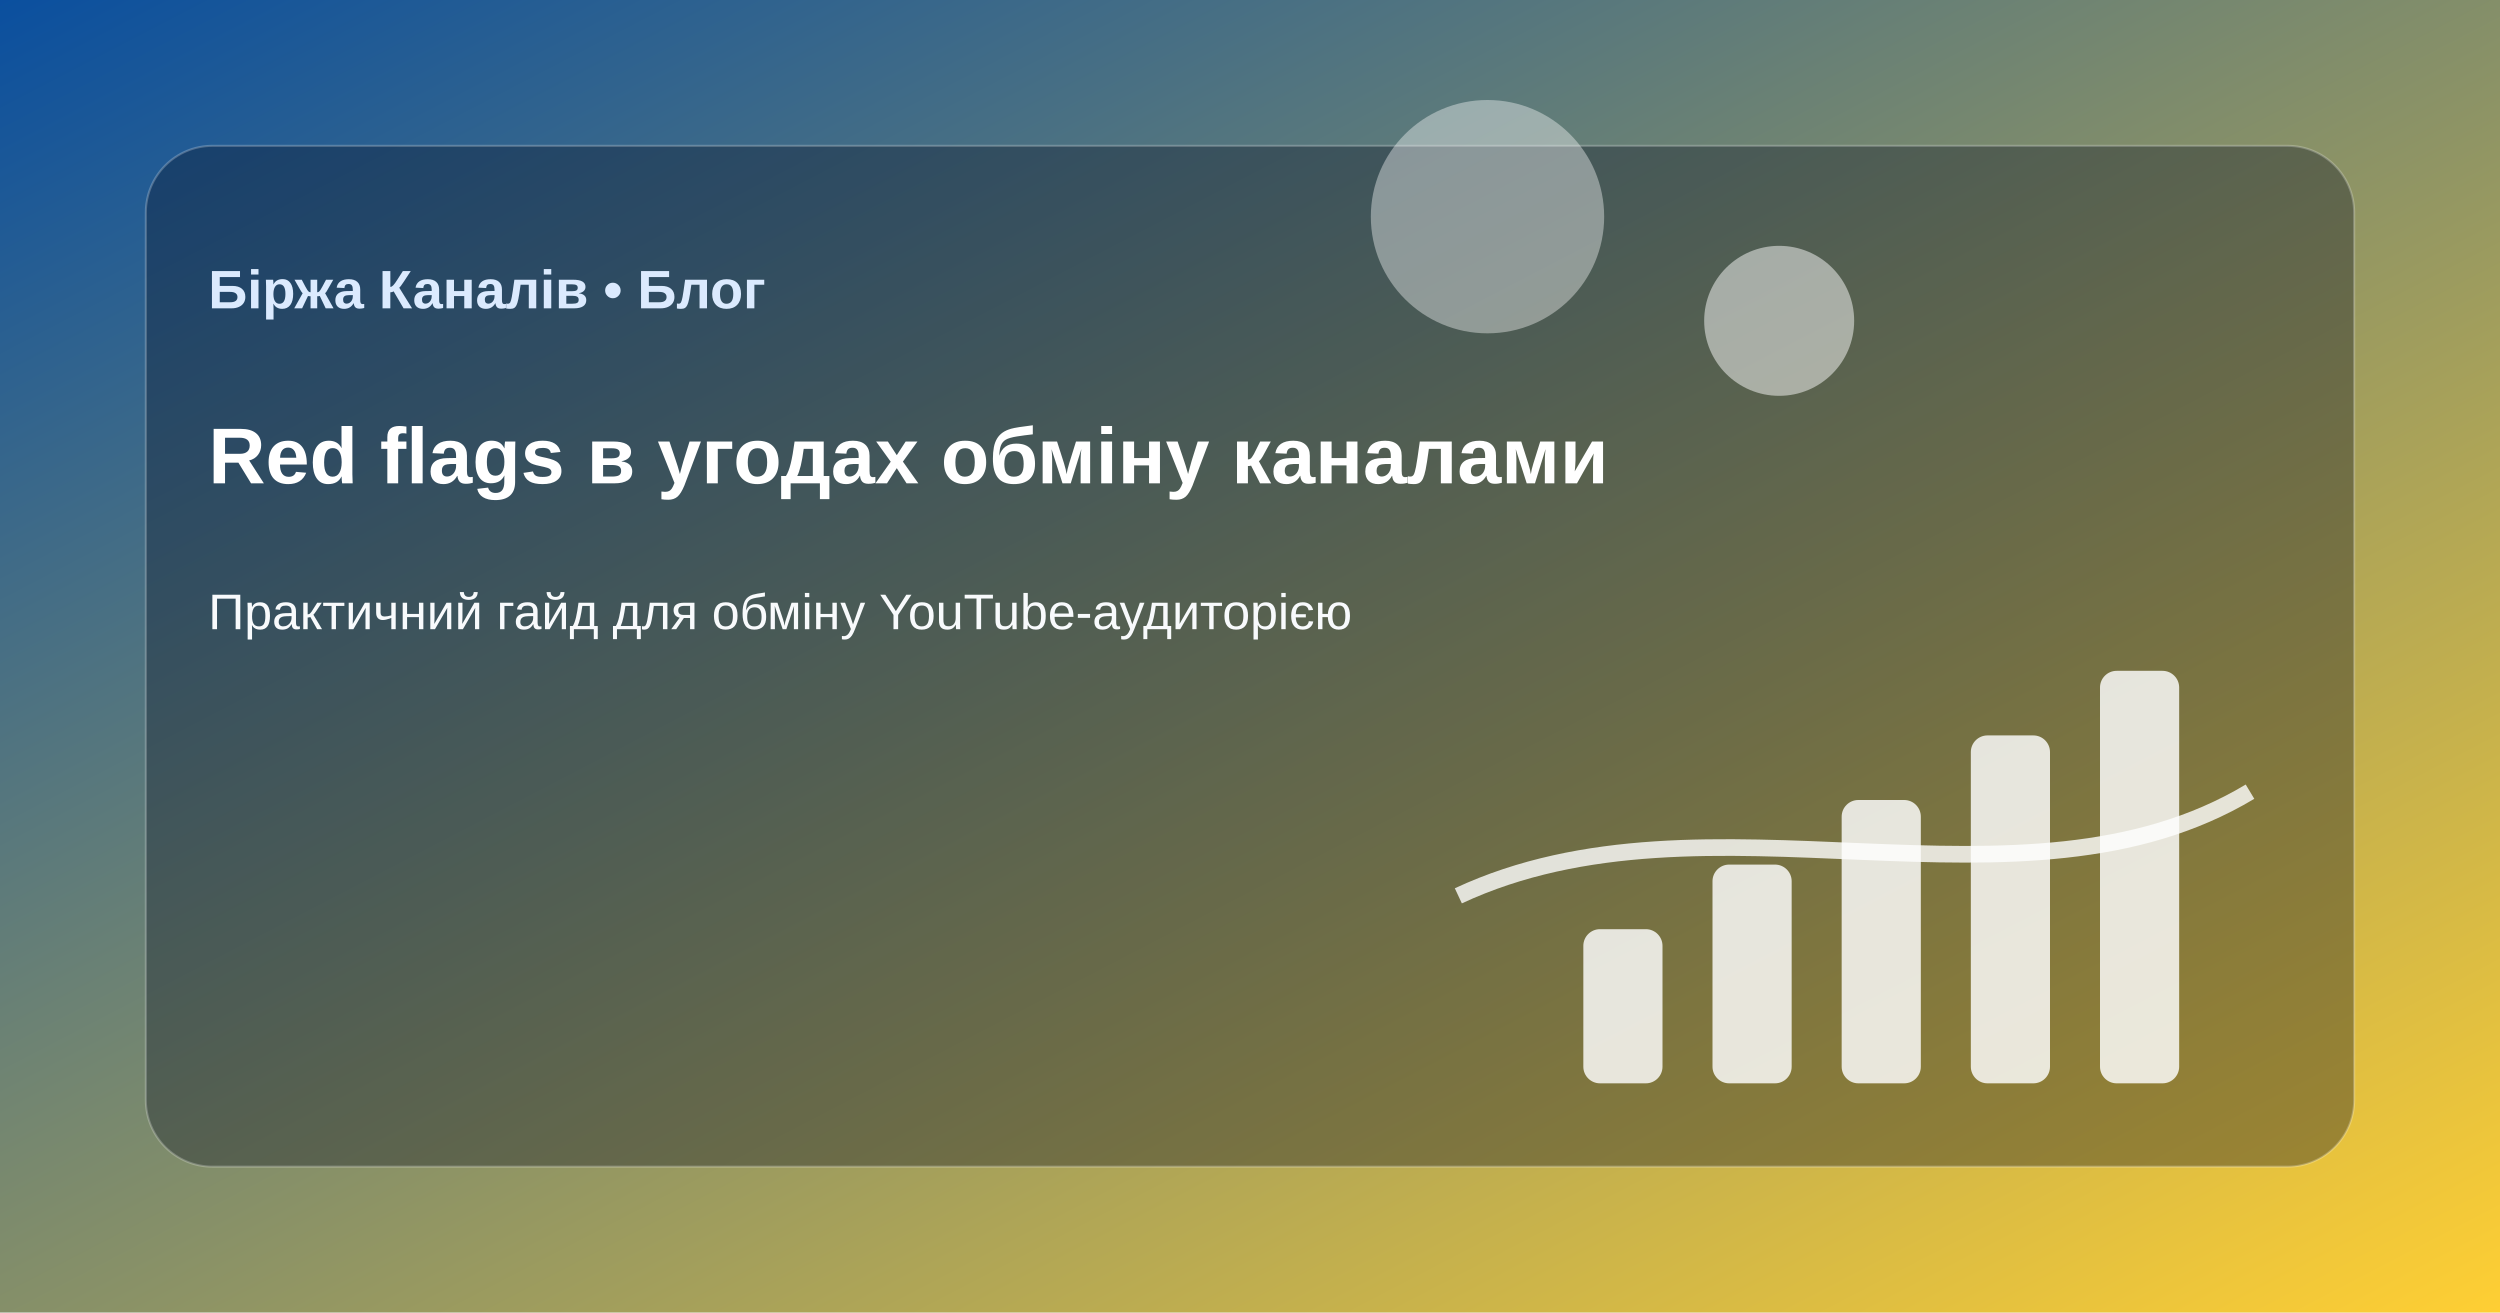
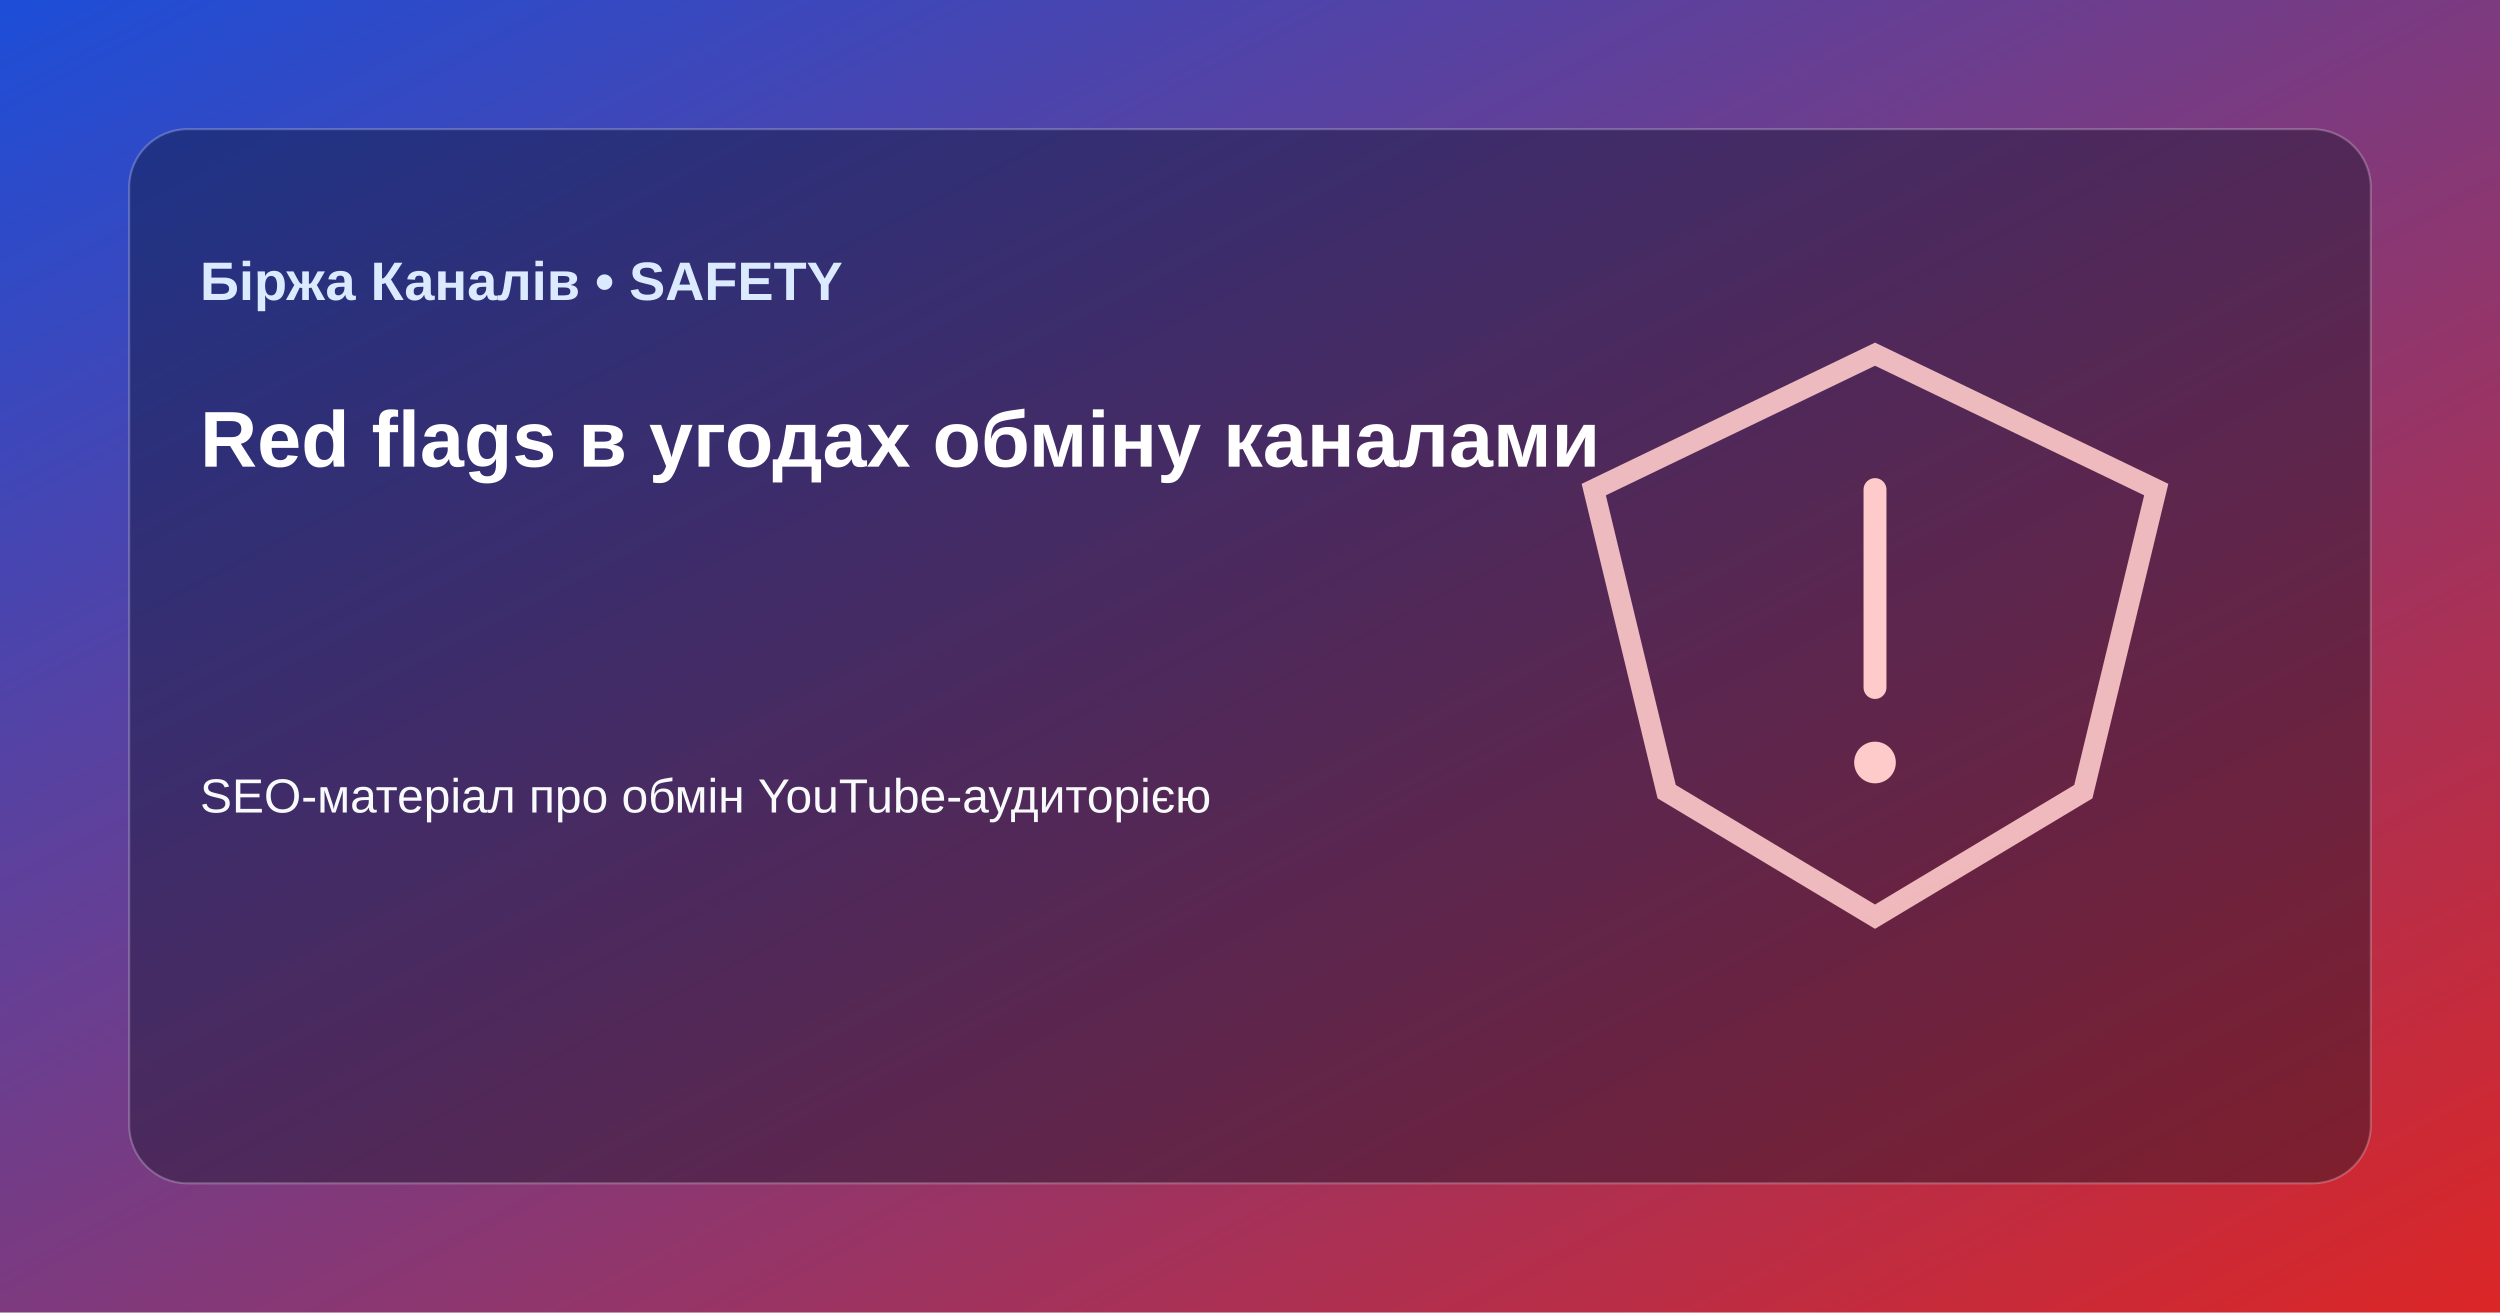
<svg xmlns="http://www.w3.org/2000/svg" width="1200" height="630" viewBox="0 0 1200 630" role="img" aria-label="Red flags в угодах обміну каналами">
  <defs>
-     <linearGradient id="bg-8" x1="0" y1="0" x2="1" y2="1">
-       <stop offset="0%" stop-color="#0a4f9f" />
-       <stop offset="100%" stop-color="#ffcf33" />
+     <linearGradient id="cover-8" x1="0" y1="0" x2="1" y2="1">
+       <stop offset="0%" stop-color="#1d4ed8" />
+       <stop offset="100%" stop-color="#dc2626" />
    </linearGradient>
  </defs>
-   <rect width="1200" height="630" fill="url(#bg-8)" />
-   <rect x="70" y="70" width="1060" height="490" rx="32" fill="rgba(7,12,30,.34)" stroke="rgba(255,255,255,.24)" />
-   <circle cx="714" cy="104" r="56" fill="#ffffff" opacity="0.39" />
-   <circle cx="854" cy="154" r="36" fill="#ffffff" opacity="0.49" />
-   <path d="M700 430 C820 374, 970 446, 1080 380" stroke="#ffffff" stroke-width="8" fill="none" opacity="0.8" />
-   <rect x="760" y="446" width="38" height="74" rx="8" fill="#ffffff" opacity="0.82" />
-   <rect x="822" y="415" width="38" height="105" rx="8" fill="#ffffff" opacity="0.82" />
-   <rect x="884" y="384" width="38" height="136" rx="8" fill="#ffffff" opacity="0.82" />
-   <rect x="946" y="353" width="38" height="167" rx="8" fill="#ffffff" opacity="0.82" />
-   <rect x="1008" y="322" width="38" height="198" rx="8" fill="#ffffff" opacity="0.82" />
-   <text x="100" y="148" fill="#dbeafe" font-size="26" font-weight="700" font-family="Segoe UI, Arial, sans-serif">Біржа Каналів • Блог</text>
-   <text x="100" y="232" fill="#ffffff" font-size="38" font-weight="800" font-family="Segoe UI, Arial, sans-serif">Red flags в угодах обміну каналами</text>
-   <text x="100" y="302" fill="#f8fafc" font-size="24" font-weight="500" font-family="Segoe UI, Arial, sans-serif">Практичний гайд для обміну YouTube-аудиторією</text>
+   <rect width="1200" height="630" fill="url(#cover-8)" />
+   <rect x="62" y="62" width="1076" height="506" rx="28" fill="rgba(10,16,35,0.40)" stroke="rgba(255,255,255,0.24)" />
+   <path d="M900 170 L1035 235 L1000 380 L900 440 L800 380 L765 235 Z" fill="none" stroke="#fecaca" stroke-width="10" opacity="0.9" />
+   <path d="M900 235 L900 330" stroke="#fecaca" stroke-width="11" stroke-linecap="round" />
+   <circle cx="900" cy="366" r="10" fill="#fecaca" />
+   <text x="96" y="144" fill="#dbeafe" font-size="26" font-weight="700" font-family="Segoe UI, Arial, sans-serif">Біржа Каналів • SAFETY</text>
+   <text x="96" y="224" fill="#ffffff" font-size="38" font-weight="800" font-family="Segoe UI, Arial, sans-serif">Red flags в угодах обміну каналами</text>
+   <text x="96" y="390" fill="#f8fafc" font-size="23" font-weight="500" font-family="Segoe UI, Arial, sans-serif">SEO-матеріал про обмін YouTube-аудиторією</text>
</svg>
